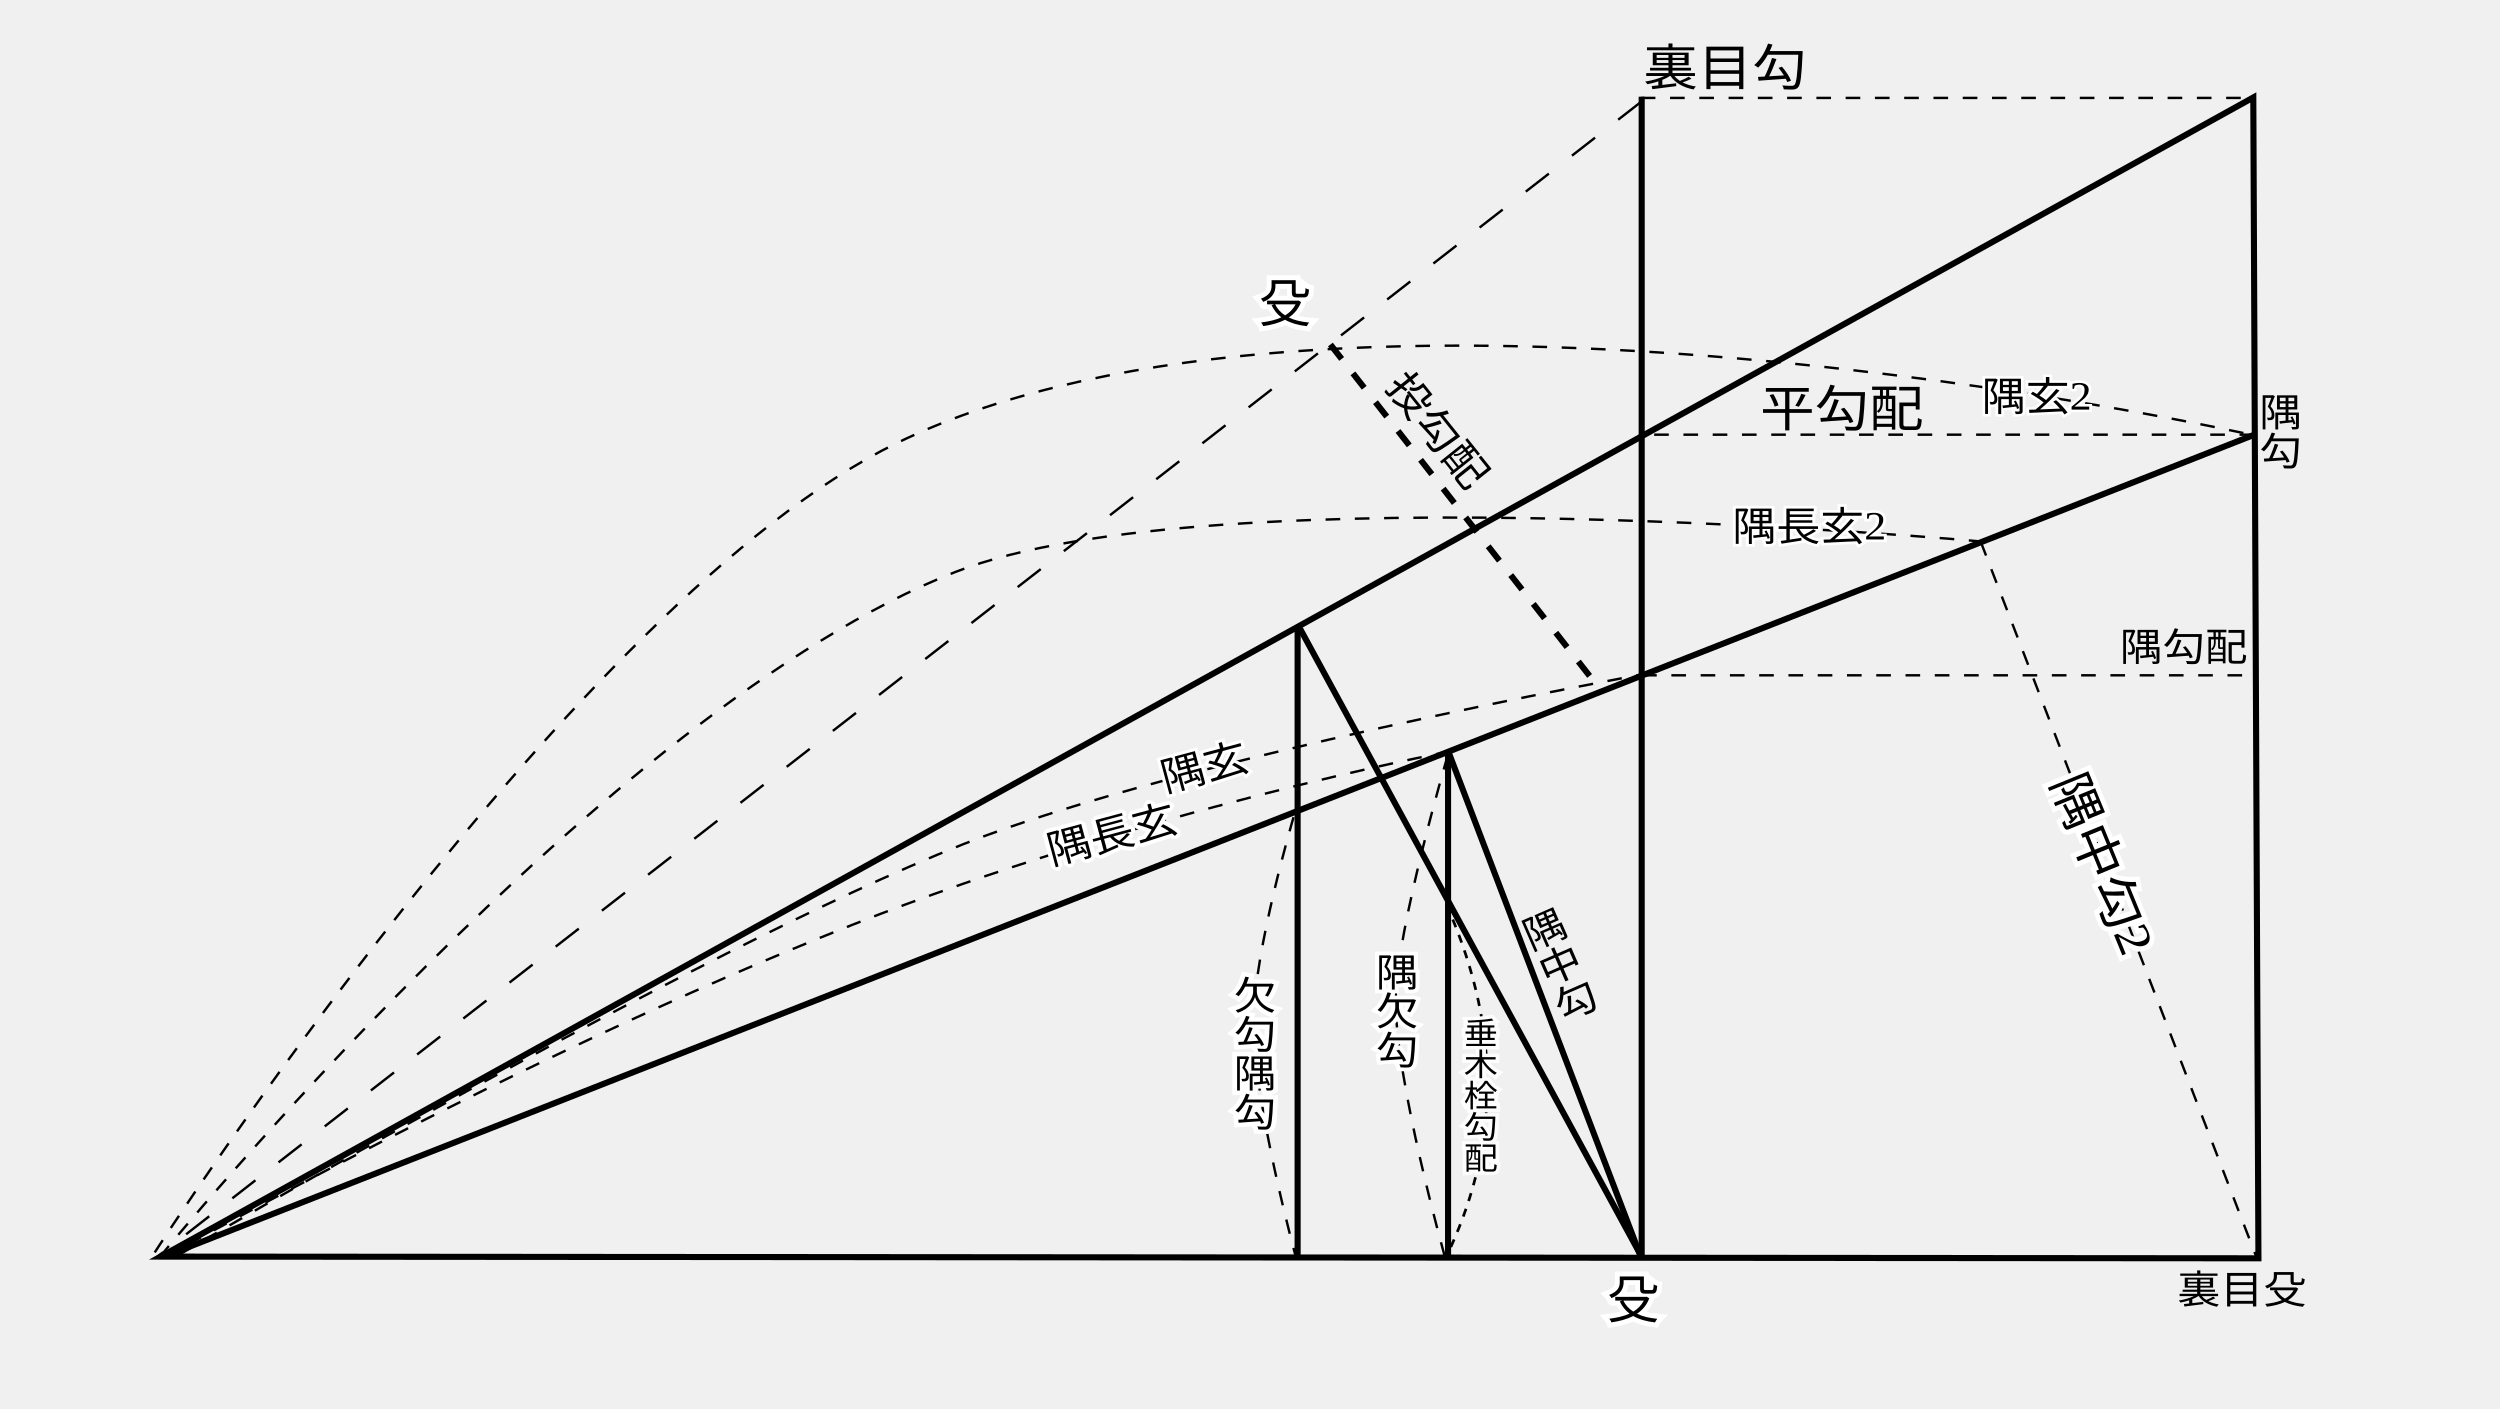
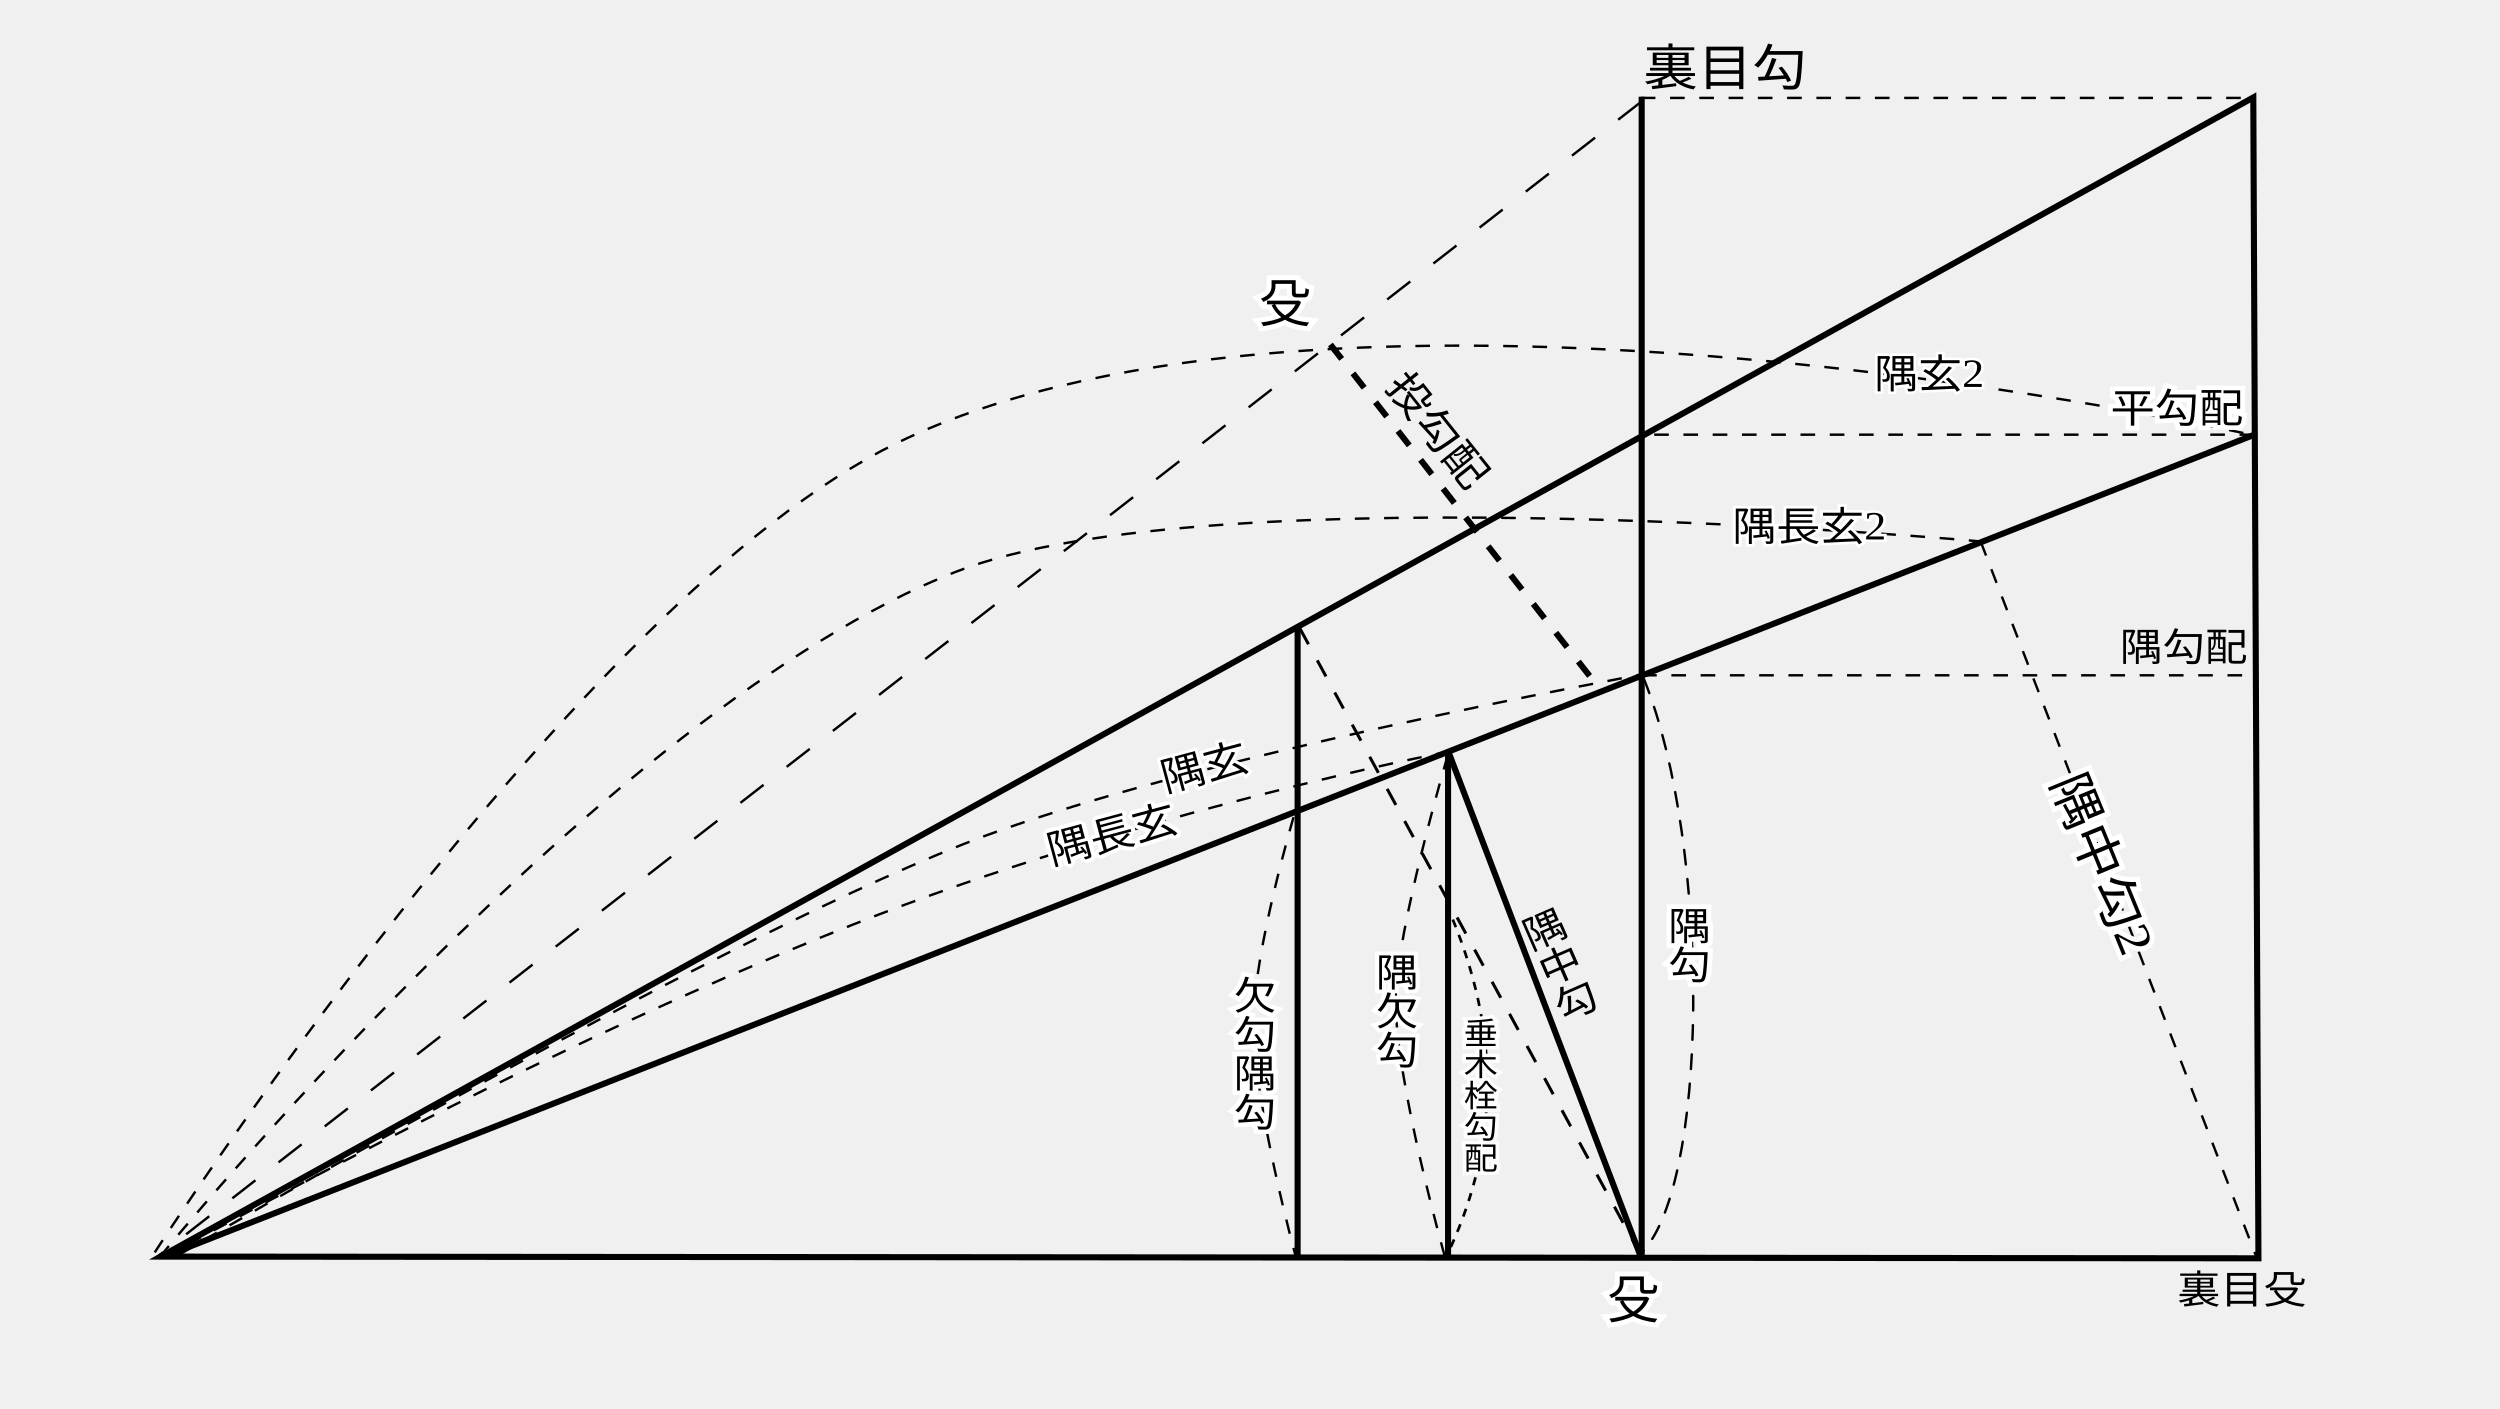
<svg xmlns="http://www.w3.org/2000/svg" width="820" height="462" viewBox="0 0 820 462" version="1.1" id="svg1" xml:space="preserve">
  <defs id="defs1" />
  <g id="layer3" style="display:inline">
    <path style="fill:none;stroke:#000000;stroke-width:2;stroke-dasharray:none;stroke-opacity:1" d="M 52.712,412.16 740.766,412.721 739.084,31.963 Z" id="path1" />
    <path style="fill:none;stroke:#000000;stroke-width:2;stroke-dasharray:none;stroke-opacity:1" d="M 739.084,142.714 54.955,411.739 v 0 0" id="path2" />
    <path style="fill:none;stroke:#000000;stroke-width:2;stroke-dasharray:none;stroke-opacity:1" d="M 538.472,31.721 V 412.776" id="path3" />
    <path style="fill:none;stroke:#000000;stroke-width:2;stroke-dasharray:none;stroke-opacity:1" d="M 425.618,412.16 V 206.22" id="path4" />
    <path style="fill:none;stroke:#000000;stroke-width:2;stroke-dasharray:none;stroke-opacity:1" d="M 474.965,246.455 V 412.721" id="path6" />
    <path style="fill:none;stroke:#000000;stroke-width:2;stroke-dasharray:none;stroke-opacity:1" d="m 475.246,247.016 62.805,164.864" id="path7" />
-     <path style="fill:none;stroke:#000000;stroke-width:2;stroke-dasharray:none;stroke-opacity:1" d="m 426.319,206.045 112.004,205.938" id="path8" />
+     <path style="fill:none;stroke:#000000;stroke-width:1;stroke-dasharray:6,6;stroke-opacity:1;stroke-dashoffset:0" d="m 426.319,206.045 112.004,205.938" id="path8" />
    <path style="fill:none;stroke:#000000;stroke-width:0.8;stroke-dasharray:4.8,4.8;stroke-opacity:1;stroke-dashoffset:0" d="m 649.695,177.739 90.505,234.838" id="path9" />
    <path style="fill:none;stroke:#000000;stroke-width:0.8;stroke-dasharray:4.8, 4.8;stroke-dashoffset:0;stroke-opacity:1" d="m 538.175,32.118 200.539,-1e-6" id="path10" />
    <path style="fill:none;stroke:#000000;stroke-width:0.8;stroke-dasharray:9.6,9.6;stroke-dashoffset:0;stroke-opacity:1" d="M 538.331,33.365 51.415,412.335" id="path11" />
    <path style="fill:none;stroke:#000000;stroke-width:0.8;stroke-dasharray:4.8, 4.8;stroke-dashoffset:0;stroke-opacity:1" d="M 739.364,142.574 H 538.752" id="path12" />
    <path style="fill:none;stroke:#000000;stroke-width:0.8;stroke-dasharray:4.8, 4.8;stroke-dashoffset:0;stroke-opacity:1" d="M 538.612,221.501 H 739.925" id="path13" />
    <path style="fill:none;stroke:#000000;stroke-width:2;stroke-dasharray:6,6;stroke-dashoffset:0;stroke-opacity:1" d="m 436.368,113.008 89.018,113.801" id="path15" />
    <text xml:space="preserve" style="font-size:17.079px;text-align:start;writing-mode:lr-tb;direction:ltr;text-anchor:start;fill:#000000;stroke-width:1.423" x="515.558" y="29.29" id="text1" transform="scale(1.045507,0.9564739)">
      <tspan id="tspan1" x="515.558" y="29.29" style="stroke-width:1.423">裏目勾</tspan>
    </text>
    <text xml:space="preserve" style="font-size:13.488px;text-align:start;writing-mode:lr-tb;direction:ltr;text-anchor:start;fill:#000000;stroke-width:1.124" x="683.079" y="447.016" id="text1-88" transform="scale(1.045507,0.9564739)">
      <tspan id="tspan1-2" x="683.079" y="447.016" style="stroke-width:1.124">裏目殳</tspan>
    </text>
    <path style="fill:none;stroke:#000000;stroke-width:0.9;stroke-dasharray:2.7, 2.7;stroke-dashoffset:0;stroke-opacity:1;paint-order:markers stroke fill" d="m 474.404,296.643 c 19.64,44.234 16.178,81.73 0,115.517" id="path17" />
-     <text xml:space="preserve" style="font-size:17.079px;text-align:start;writing-mode:lr-tb;direction:ltr;text-anchor:start;fill:#000000;stroke-width:1.423" x="552.204" y="146.25" id="text1-8" transform="scale(1.045507,0.9564739)">
-       <tspan id="tspan1-8" x="552.204" y="146.25" style="stroke-width:1.423">平勾配</tspan>
-     </text>
    <text xml:space="preserve" style="font-size:17.079px;text-align:start;writing-mode:lr-tb;direction:ltr;text-anchor:start;fill:#000000;stroke:#ffffff;stroke-width:3.223;stroke-dasharray:none;stroke-opacity:1;paint-order:markers stroke fill" x="470.73" y="-548.95" id="text1-8-7" transform="matrix(0.3959932,0.9676124,-0.8852129,0.3622714,0,0)">
      <tspan id="tspan1-8-4" x="470.73" y="-548.95" style="stroke:#ffffff;stroke-width:3.223;stroke-dasharray:none;stroke-opacity:1;paint-order:markers stroke fill">隅中勾2</tspan>
    </text>
    <text xml:space="preserve" style="font-size:14.048px;text-align:start;writing-mode:lr-tb;direction:ltr;text-anchor:start;fill:#000000;stroke-width:1.171" x="365.706" y="-288.328" id="text1-8-6" transform="matrix(0.652172,0.8171635,-0.7475758,0.5966346,0,0)">
      <tspan id="tspan1-8-18" x="365.706" y="-288.328" style="stroke-width:1.171">投勾配</tspan>
    </text>
    <text xml:space="preserve" style="font-size:13.339px;text-align:start;writing-mode:lr-tb;direction:ltr;text-anchor:start;fill:#000000;stroke-width:1.112" x="665.065" y="226.642" id="text1-8-5" transform="scale(1.045507,0.9564739)">
      <tspan id="tspan1-8-1" x="665.065" y="226.642" style="stroke-width:1.112">隅勾配</tspan>
-     </text>
-     <text xml:space="preserve" style="font-size:13.339px;text-align:start;writing-mode:tb-rl;direction:ltr;text-anchor:start;fill:#000000;stroke-width:1.112" x="715.485" y="134.471" id="text1-8-5-5" transform="scale(1.045507,0.9564739)">
-       <tspan id="tspan1-8-1-2" x="715.485" y="134.471" style="writing-mode:tb-rl;stroke-width:1.112">隅勾</tspan>
    </text>
    <text xml:space="preserve" style="font-size:10.709px;text-align:start;writing-mode:tb-rl;direction:ltr;text-anchor:start;fill:#000000;stroke-width:2.392;stroke-dasharray:none;stroke:#fdfdfd;stroke-opacity:1;paint-order:markers stroke fill" x="464.568" y="348.752" id="text1-8-5-5-6" transform="scale(1.045507,0.9564739)">
      <tspan id="tspan1-8-1-2-5" x="464.568" y="348.752" style="writing-mode:tb-rl;stroke-width:2.392;stroke-dasharray:none;stroke:#fdfdfd;stroke-opacity:1;paint-order:markers stroke fill">垂木栓勾配</tspan>
    </text>
    <text xml:space="preserve" style="font-size:13.339px;text-align:start;writing-mode:tb-rl;direction:ltr;text-anchor:start;fill:#000000;stroke-width:1.112" x="327.412" y="497.131" id="text1-8-5-5-9" transform="matrix(0.958137,-0.4183994,0.3827695,0.8765443,0,0)">
      <tspan id="tspan1-8-1-2-3" x="327.412" y="497.131" style="writing-mode:tb-rl;stroke-width:1.112">隅中勾</tspan>
    </text>
    <text xml:space="preserve" style="font-style:normal;font-variant:normal;font-weight:normal;font-stretch:normal;font-size:17.079px;font-family:sans-serif;-inkscape-font-specification:'sans-serif, Normal';font-variant-ligatures:normal;font-variant-caps:normal;font-variant-numeric:normal;font-variant-east-asian:normal;text-align:start;writing-mode:lr-tb;direction:ltr;text-anchor:start;fill:#000000;stroke:#ffffff;stroke-width:3.223;paint-order:markers stroke fill" x="527.116" y="432.347" id="text2">
      <tspan x="527.116" y="432.347" id="tspan3">殳</tspan>
    </text>
    <text xml:space="preserve" style="font-style:normal;font-variant:normal;font-weight:normal;font-stretch:normal;font-size:17.079px;font-family:sans-serif;-inkscape-font-specification:'sans-serif, Normal';font-variant-ligatures:normal;font-variant-caps:normal;font-variant-numeric:normal;font-variant-east-asian:normal;text-align:start;writing-mode:lr-tb;direction:ltr;text-anchor:start;display:inline;fill:#000000;stroke:#ffffff;stroke-width:3.223;paint-order:markers stroke fill" x="412.907" y="105.577" id="text2-7">
      <tspan x="412.907" y="105.577" id="tspan3-6">殳</tspan>
    </text>
    <path style="fill:none;stroke:#000000;stroke-width:0.8;stroke-dasharray:4.8, 4.8" d="m 53.133,412.475 c 2.147,0 113.584,-64.474 226.209,-109.045 95.334,-37.728 194.893,-56.699 194.893,-56.699" id="path5" />
    <path style="fill:none;stroke:#000000;stroke-width:0.8;stroke-dasharray:4.8, 4.8" d="m 58.685,411.586 c 0,0 168.098,-99.322 257.301,-134.709 70.726,-28.056 222.486,-55.62 222.486,-55.62" id="path16" />
    <path style="fill:none;stroke:#000000;stroke-width:0.8;stroke-dasharray:4.8, 4.8" d="m 52.34,412.379 c 0,0 146.197,-179.695 260.93,-224.736 84.584,-33.205 337.02,-10.003 337.02,-10.003" id="path18" />
    <path style="fill:none;stroke:#000000;stroke-width:0.8;stroke-dasharray:4.8, 4.8" d="m 50.754,410.793 c 0,0 137.612,-213.9 243.405,-265.471 144.352,-70.367 444.951,-2.575 444.951,-2.575" id="path19" />
    <path style="fill:none;stroke:#000000;stroke-width:0.8;stroke-dasharray:4.8,4.8;stroke-dashoffset:0" d="m 424.275,268.046 c 0,0 -12.915,43.978 -13.111,66.604 -0.228,26.32 13.904,77.728 13.904,77.728" id="path20" />
    <path style="display:inline;fill:none;stroke:#000000;stroke-width:0.8;stroke-dasharray:4.8, 4.8;stroke-dashoffset:0" d="m 474.855,247.766 c 0,0 -16.88,57.459 -17.076,80.086 -0.228,26.32 16.283,84.866 16.283,84.866" id="path20-8" />
+     <path style="display:inline;fill:none;stroke:#000000;stroke-width:0.8;stroke-linecap:round;stroke-linejoin:bevel;stroke-miterlimit:3.9;stroke-dasharray:4.8, 4.8;stroke-dashoffset:0;stroke-opacity:1;paint-order:markers stroke fill" d="m 539.265,222.843 c 22.205,55.116 21.412,169.313 -1.983,189.139" id="path14" />
    <text xml:space="preserve" style="display:inline;font-size:13.792px;text-align:start;writing-mode:lr-tb;direction:ltr;text-anchor:start;fill:#000000;stroke-width:2.049;stroke:#ffffff;stroke-opacity:1;stroke-dasharray:none;paint-order:stroke markers fill" x="288.799" y="365.868" id="text1-8-9-49" transform="matrix(1.009882,-0.2705971,0.2475537,0.9238829,0,0)">
      <tspan id="tspan1-8-5-0" x="288.799" y="365.868" style="stroke-width:2.049;stroke:#ffffff;stroke-opacity:1;stroke-dasharray:none;paint-order:stroke markers fill">隅玄</tspan>
    </text>
    <text xml:space="preserve" style="display:inline;font-size:13.792px;text-align:start;writing-mode:lr-tb;direction:ltr;text-anchor:start;fill:#000000;stroke-width:1.849;stroke:#ffffff;stroke-opacity:1;stroke-dasharray:none;paint-order:stroke markers fill" x="543.481" y="185.433" id="text1-8-9-4" transform="scale(1.045507,0.9564739)">
      <tspan x="543.481" y="185.433" style="stroke-width:1.849;stroke:#ffffff;stroke-opacity:1;stroke-dasharray:none;paint-order:stroke markers fill" id="tspan2">隅長玄2</tspan>
    </text>
    <text xml:space="preserve" style="display:inline;font-size:13.339px;text-align:start;writing-mode:tb-rl;direction:ltr;text-anchor:start;fill:#000000;fill-opacity:1;stroke:#ffffff;stroke-width:3;stroke-dasharray:none;stroke-opacity:1;paint-order:markers stroke fill" x="393.729" y="334.51" id="text1-8-5-5-4" transform="scale(1.045507,0.9564739)">
      <tspan id="tspan1-8-1-2-2" x="393.729" y="334.51" style="writing-mode:tb-rl;fill:#000000;fill-opacity:1;stroke:#ffffff;stroke-width:3;stroke-dasharray:none;stroke-opacity:1;paint-order:markers stroke fill">欠勾隅勾</tspan>
    </text>
    <text xml:space="preserve" style="display:inline;font-size:13.792px;text-align:start;writing-mode:lr-tb;direction:ltr;text-anchor:start;fill:#000000;fill-opacity:1;stroke:#ffffff;stroke-width:2.7;stroke-linecap:round;stroke-linejoin:bevel;stroke-miterlimit:3.9;stroke-dasharray:none;stroke-opacity:1;paint-order:stroke markers fill" x="248.435" y="379.916" id="text1-8-9-4-3" transform="matrix(1.009882,-0.2705971,0.2475537,0.9238829,0,0)">
      <tspan x="248.435" y="379.916" style="fill:#000000;fill-opacity:1;stroke:#ffffff;stroke-width:2.7;stroke-linecap:round;stroke-linejoin:bevel;stroke-miterlimit:3.9;stroke-dasharray:none;stroke-opacity:1;paint-order:stroke markers fill" id="tspan2-0">隅長玄</tspan>
    </text>
    <text xml:space="preserve" style="display:inline;font-size:13.339px;text-align:start;writing-mode:tb-rl;direction:ltr;text-anchor:start;fill:#000000;stroke-width:2.612;stroke:#ffffff;stroke-opacity:1;stroke-dasharray:none;paint-order:stroke markers fill" x="438.317" y="326.56" id="text1-8-5-5-1" transform="scale(1.045507,0.9564739)">
      <tspan id="tspan1-8-1-2-6" x="438.317" y="326.56" style="writing-mode:tb-rl;stroke-width:2.612;stroke:#ffffff;stroke-opacity:1;stroke-dasharray:none;paint-order:stroke markers fill">隅欠勾</tspan>
    </text>
-     <text xml:space="preserve" style="display:inline;font-size:13.792px;text-align:start;writing-mode:lr-tb;direction:ltr;text-anchor:start;fill:#000000;stroke-width:1.749;stroke:#ffffff;stroke-opacity:1;stroke-dasharray:none;paint-order:stroke markers fill" x="621.71" y="140.893" id="text1-8-9" transform="scale(1.045507,0.9564739)">
-       <tspan id="tspan1-8-5" x="621.71" y="140.893" style="stroke-width:1.749;stroke:#ffffff;stroke-opacity:1;stroke-dasharray:none;paint-order:stroke markers fill">隅玄2</tspan>
+     <text xml:space="preserve" style="font-size:13.876px;text-align:start;writing-mode:lr-tb;direction:ltr;text-anchor:start;display:inline;fill:#000000;stroke:#ffffff;stroke-width:3.162;stroke-dasharray:none;stroke-opacity:1;paint-order:markers stroke fill" x="662.128" y="144.885" id="text1-8" transform="scale(1.045507,0.9564739)">
+       <tspan id="tspan1-8" x="662.128" y="144.885" style="stroke:#ffffff;stroke-width:3.162;stroke-dasharray:none;stroke-opacity:1;paint-order:markers stroke fill">平勾配</tspan>
+     </text>
+     <text xml:space="preserve" style="font-size:13.792px;text-align:start;writing-mode:lr-tb;direction:ltr;text-anchor:start;display:inline;fill:#000000;stroke:#ffffff;stroke-width:1.749;stroke-dasharray:none;stroke-opacity:1;paint-order:stroke markers fill" x="587.987" y="133.125" id="text1-8-9" transform="scale(1.045507,0.9564739)">
+       <tspan id="tspan1-8-5" x="587.987" y="133.125" style="stroke:#ffffff;stroke-width:1.749;stroke-dasharray:none;stroke-opacity:1;paint-order:stroke markers fill">隅玄2</tspan>
+     </text>
+     <text xml:space="preserve" style="display:inline;font-size:13.339px;text-align:start;writing-mode:tb-rl;direction:ltr;text-anchor:start;fill:#000000;stroke-width:3.212;paint-order:markers stroke fill;stroke:#ffffff;stroke-opacity:1;stroke-dasharray:none" x="530.027" y="310.66" id="text1-8-5-5" transform="scale(1.045507,0.9564739)">
+       <tspan id="tspan1-8-1-2" x="530.027" y="310.66" style="writing-mode:tb-rl;stroke-width:3.212;paint-order:markers stroke fill;stroke:#ffffff;stroke-opacity:1;stroke-dasharray:none">隅勾</tspan>
    </text>
  </g>
</svg>
